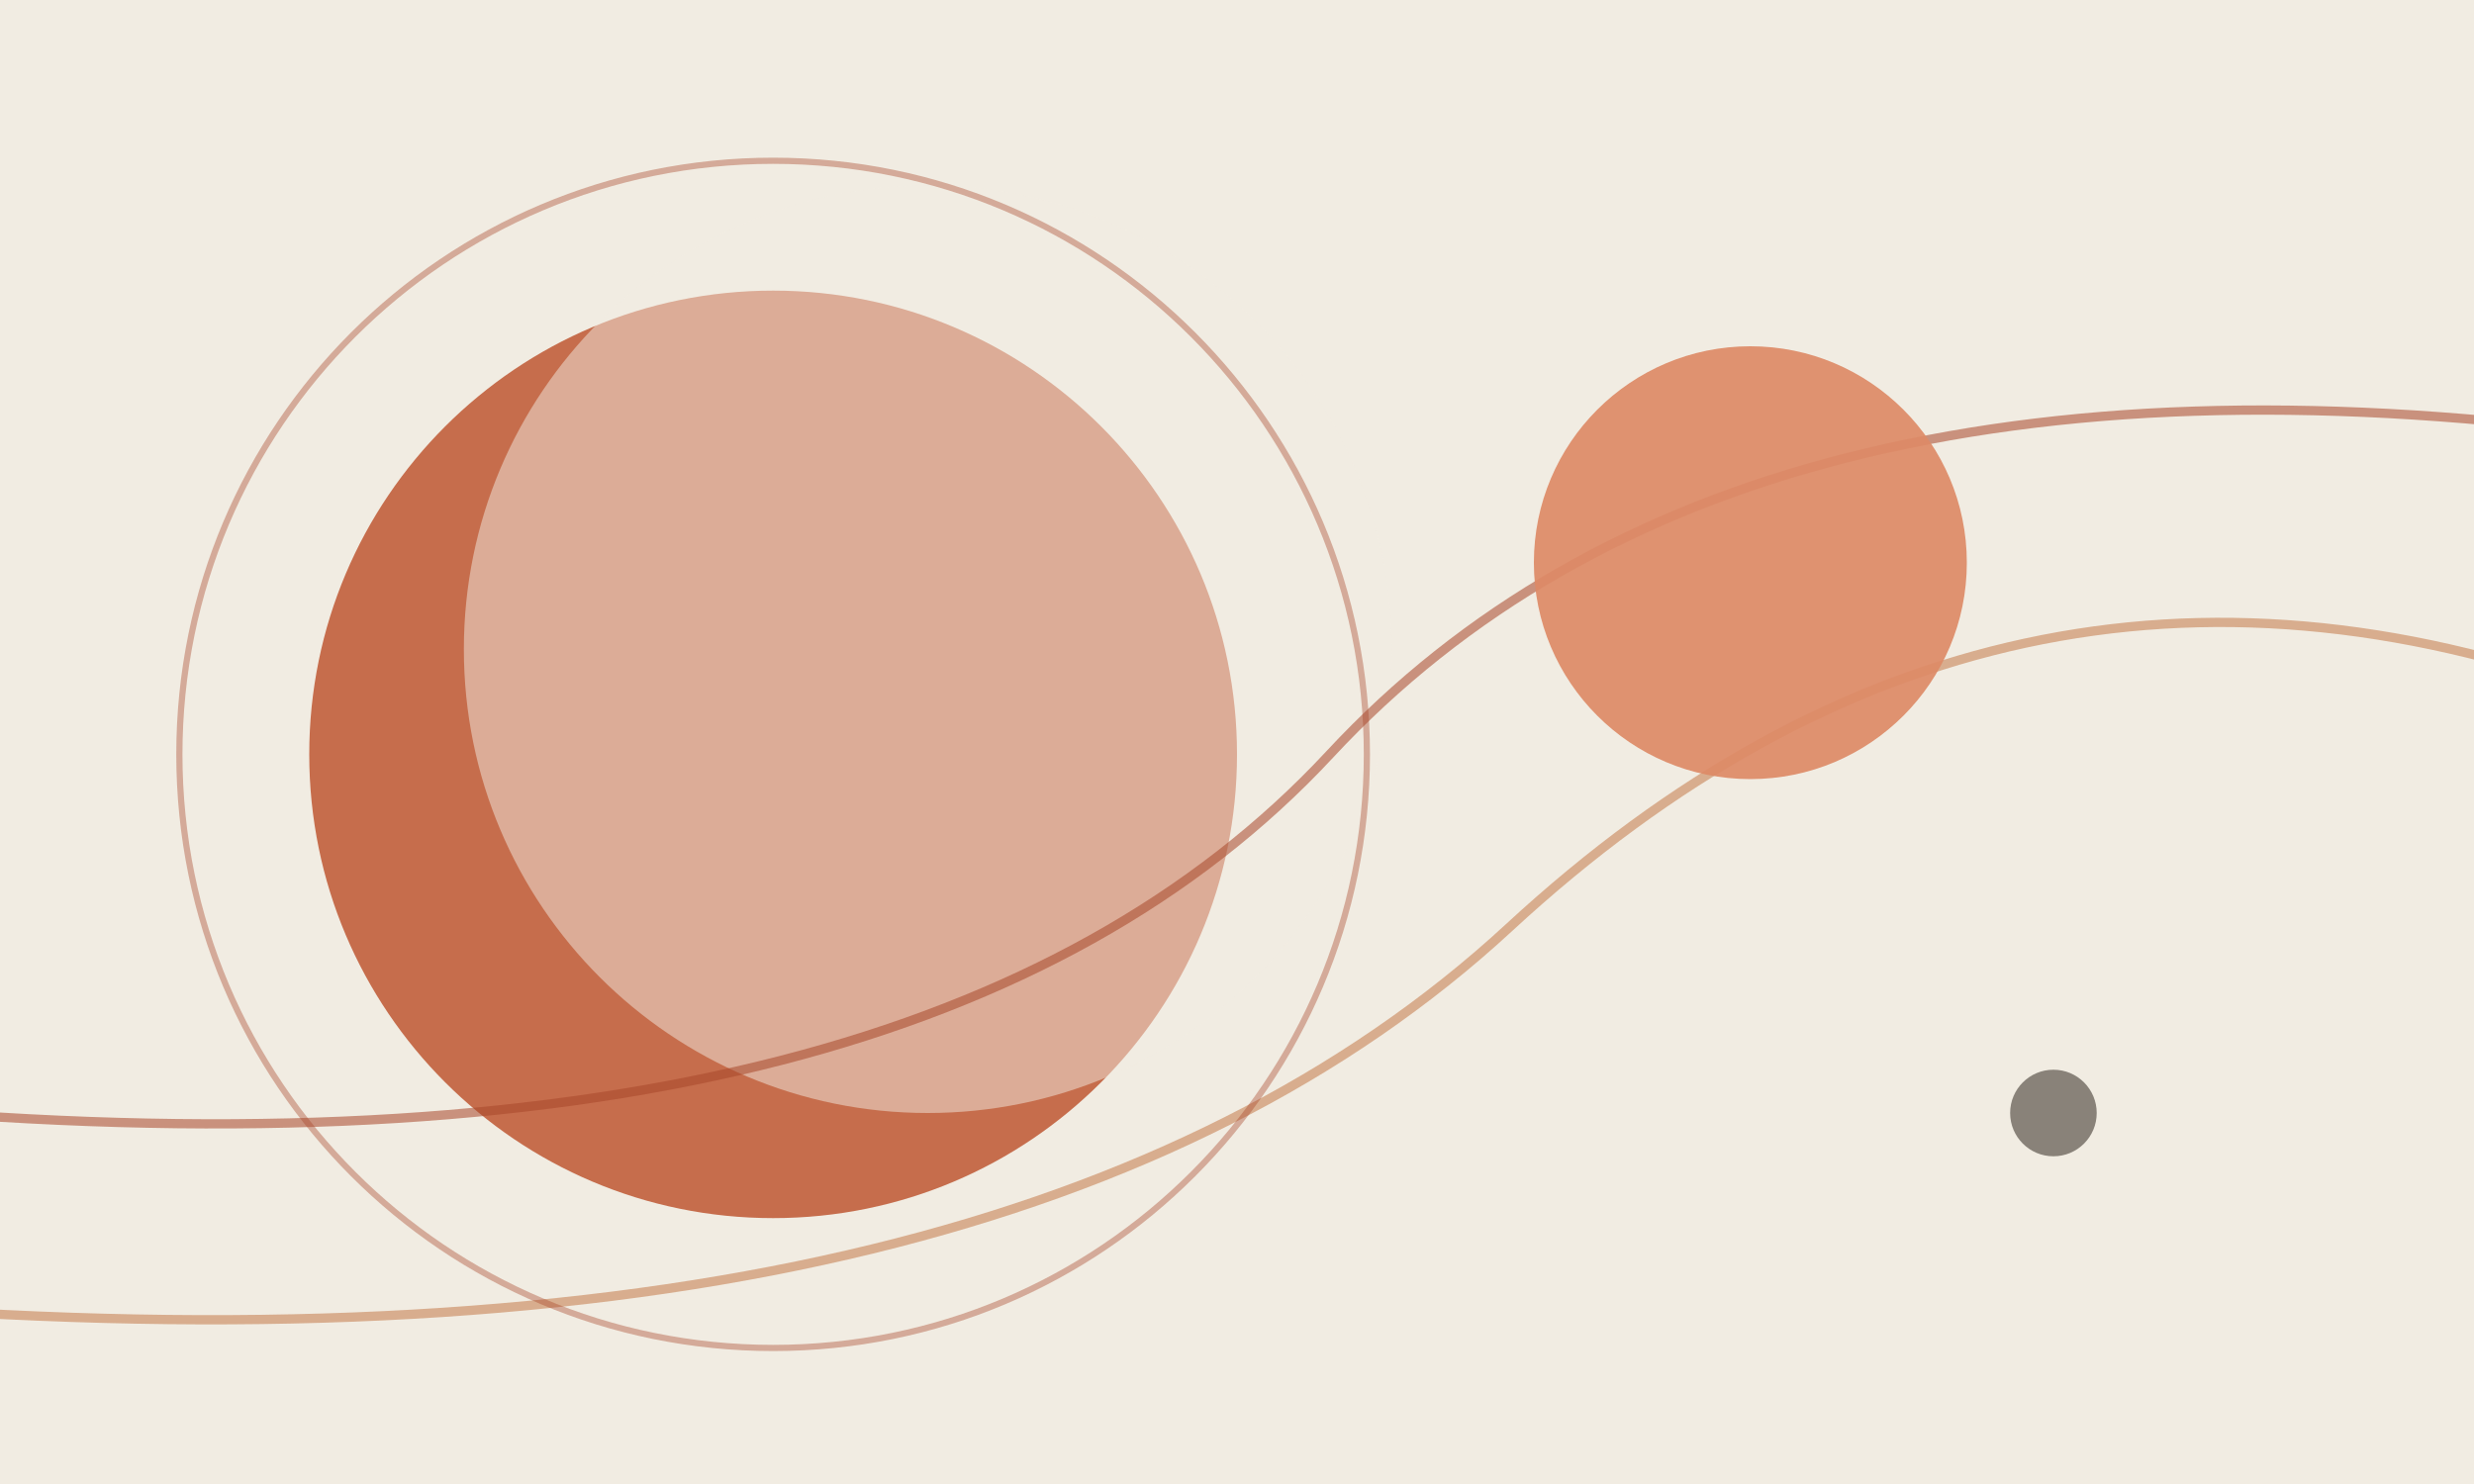
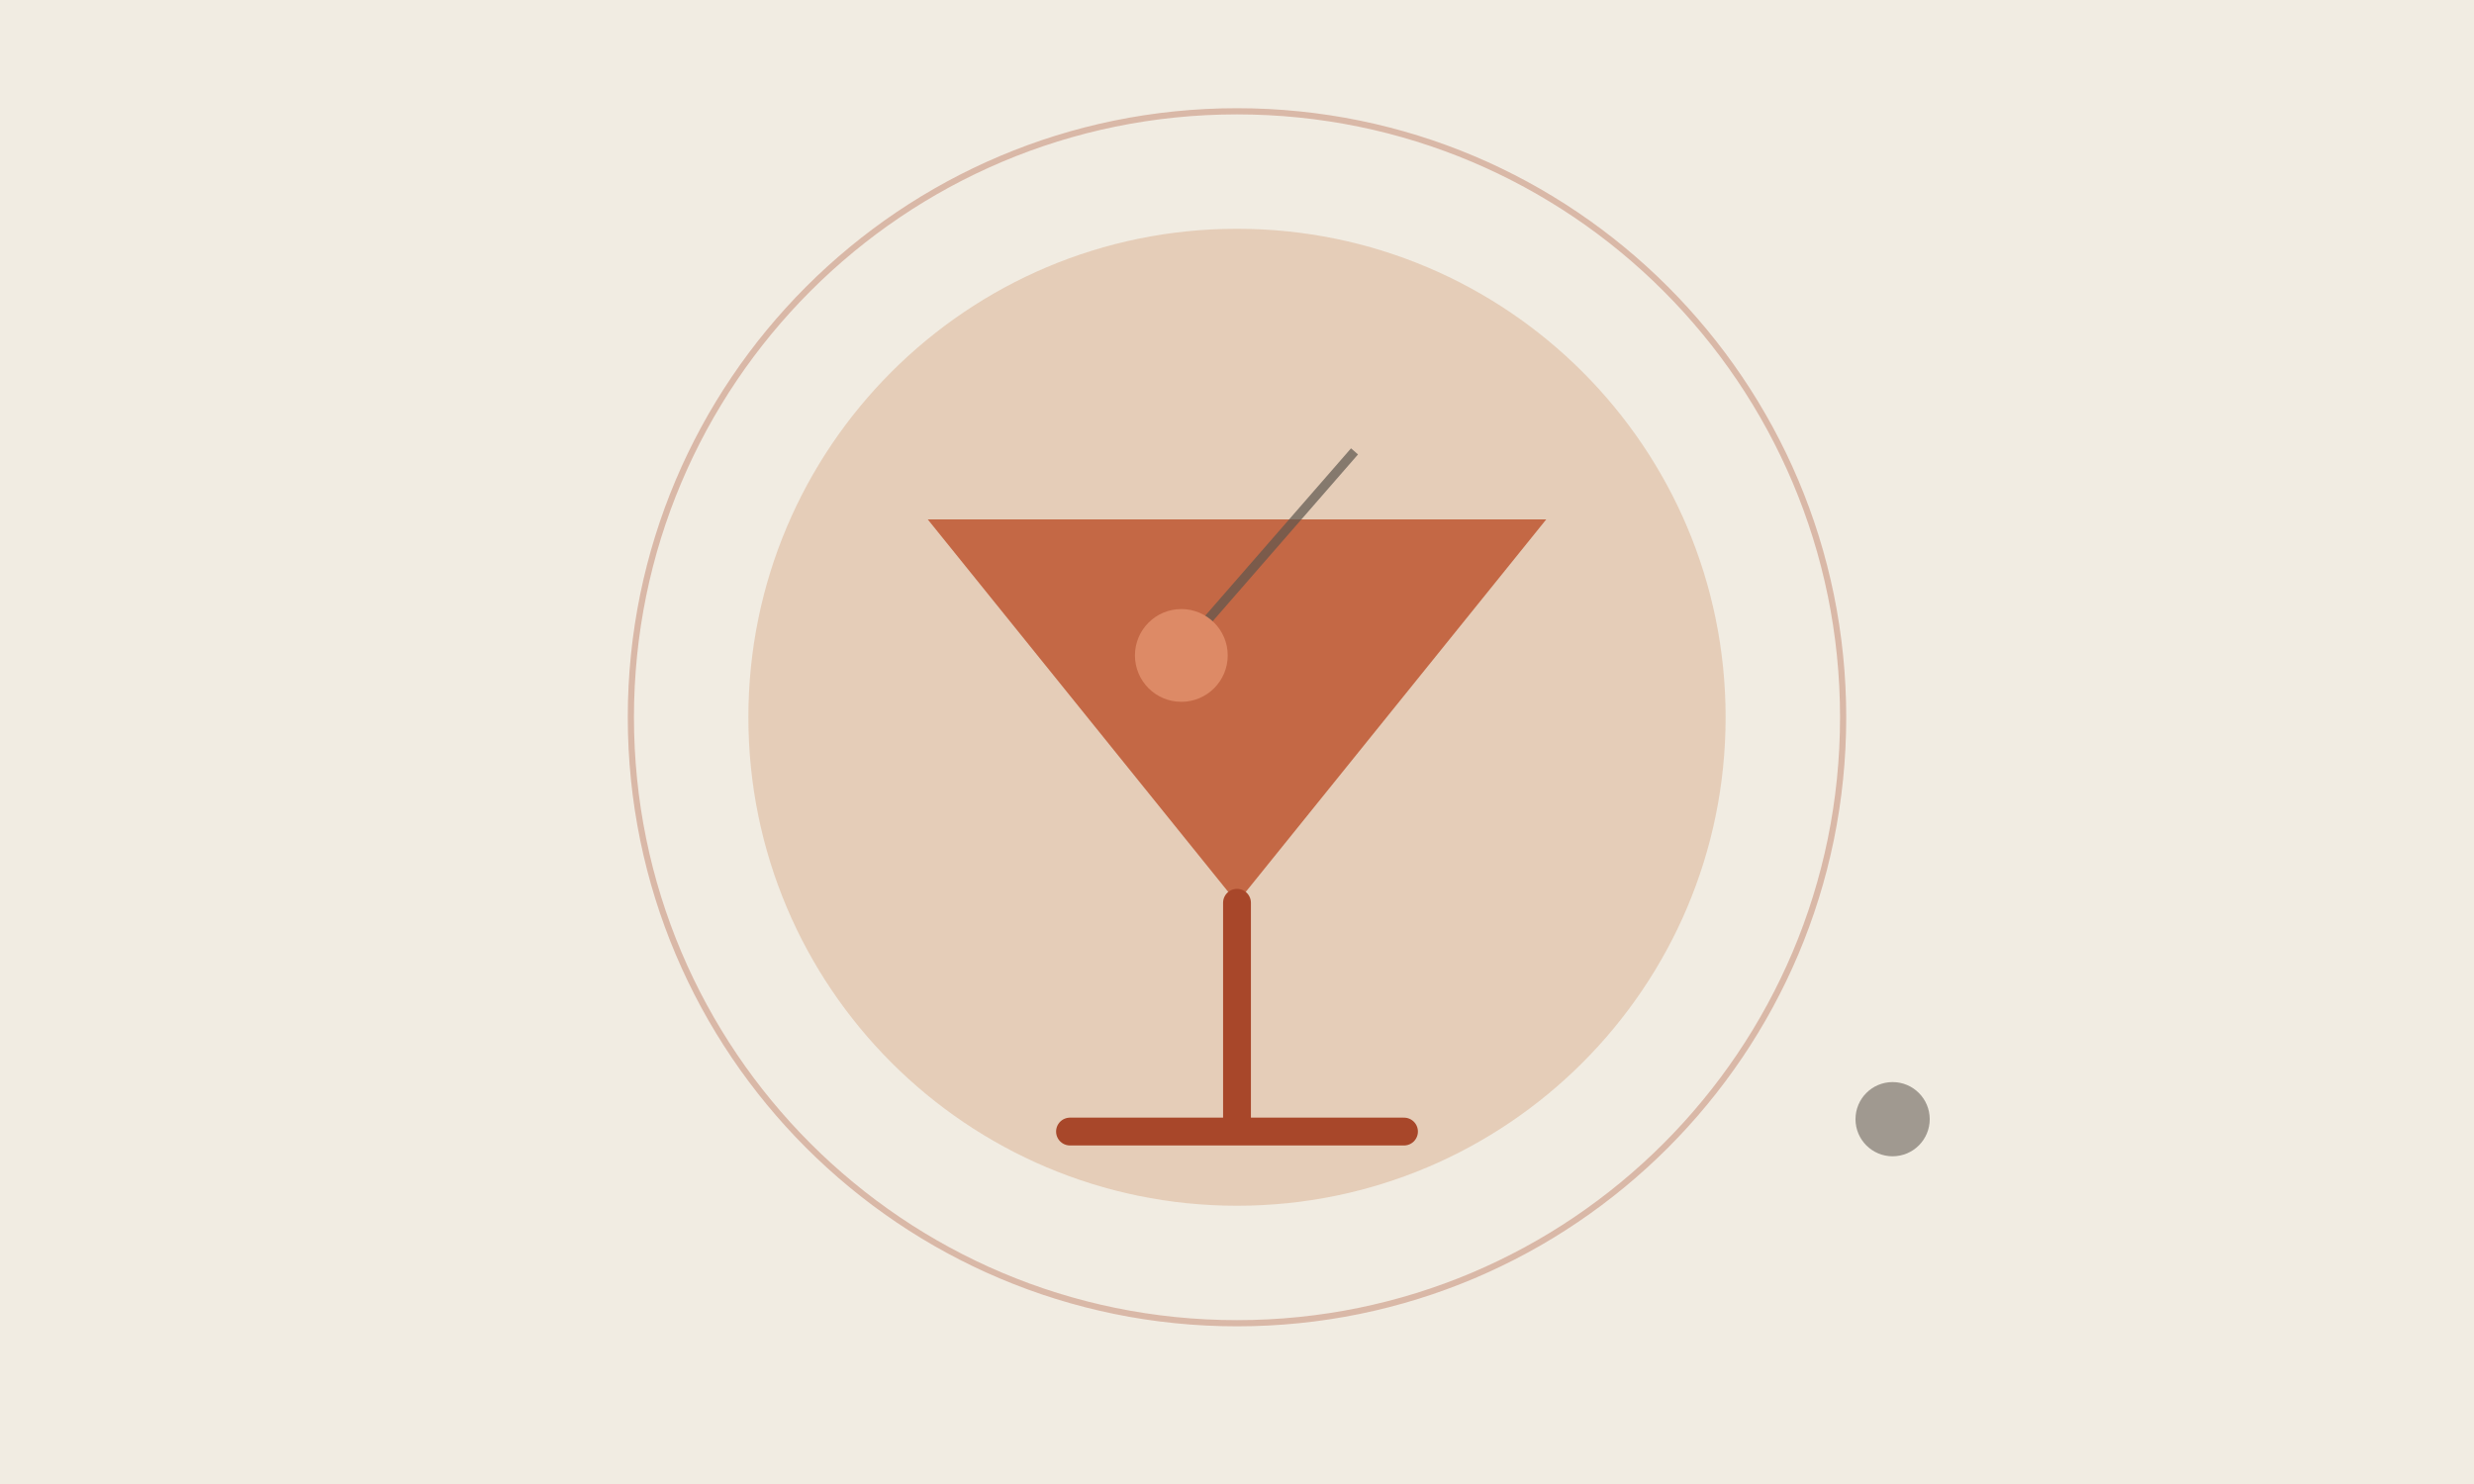
- <svg xmlns="http://www.w3.org/2000/svg" viewBox="0 0 800 480" fill="none" role="img" aria-label="Gin 抽象封面">
+ <svg xmlns="http://www.w3.org/2000/svg" viewBox="0 0 800 480" fill="none" role="img" aria-label="Gin 封面：马提尼杯">
  <rect width="800" height="480" fill="#f1ece2" />
-   <circle cx="250" cy="244" r="150" fill="#c15f3c" opacity="0.9" />
-   <circle cx="300" cy="210" r="150" fill="#f1ece2" opacity="0.5" />
-   <path d="M-20 360 Q 300 384 430 244 T 840 140" stroke="#a8472a" stroke-width="3" opacity="0.55" />
-   <path d="M-20 424 Q 330 446 488 300 T 840 224" stroke="#d4a27f" stroke-width="3" opacity="0.85" />
-   <circle cx="566" cy="182" r="70" fill="#dd8a66" opacity="0.92" />
-   <circle cx="250" cy="244" r="192" stroke="#a8472a" stroke-width="2" opacity="0.4" />
-   <circle cx="664" cy="360" r="14" fill="#5c554d" opacity="0.7" />
+   <circle cx="400" cy="232" r="158" fill="#d4a27f" opacity="0.42" />
+   <circle cx="400" cy="232" r="196" stroke="#a8472a" stroke-width="2" opacity="0.32" />
+   <path d="M300 168 L500 168 L400 292 Z" fill="#c15f3c" opacity="0.92" />
+   <line x1="400" y1="292" x2="400" y2="362" stroke="#a8472a" stroke-width="9" stroke-linecap="round" />
+   <line x1="346" y1="366" x2="454" y2="366" stroke="#a8472a" stroke-width="9" stroke-linecap="round" />
+   <line x1="438" y1="146" x2="384" y2="208" stroke="#5c554d" stroke-width="3" opacity="0.7" />
+   <circle cx="382" cy="212" r="15" fill="#dd8a66" />
+   <circle cx="612" cy="362" r="12" fill="#5c554d" opacity="0.55" />
</svg>
